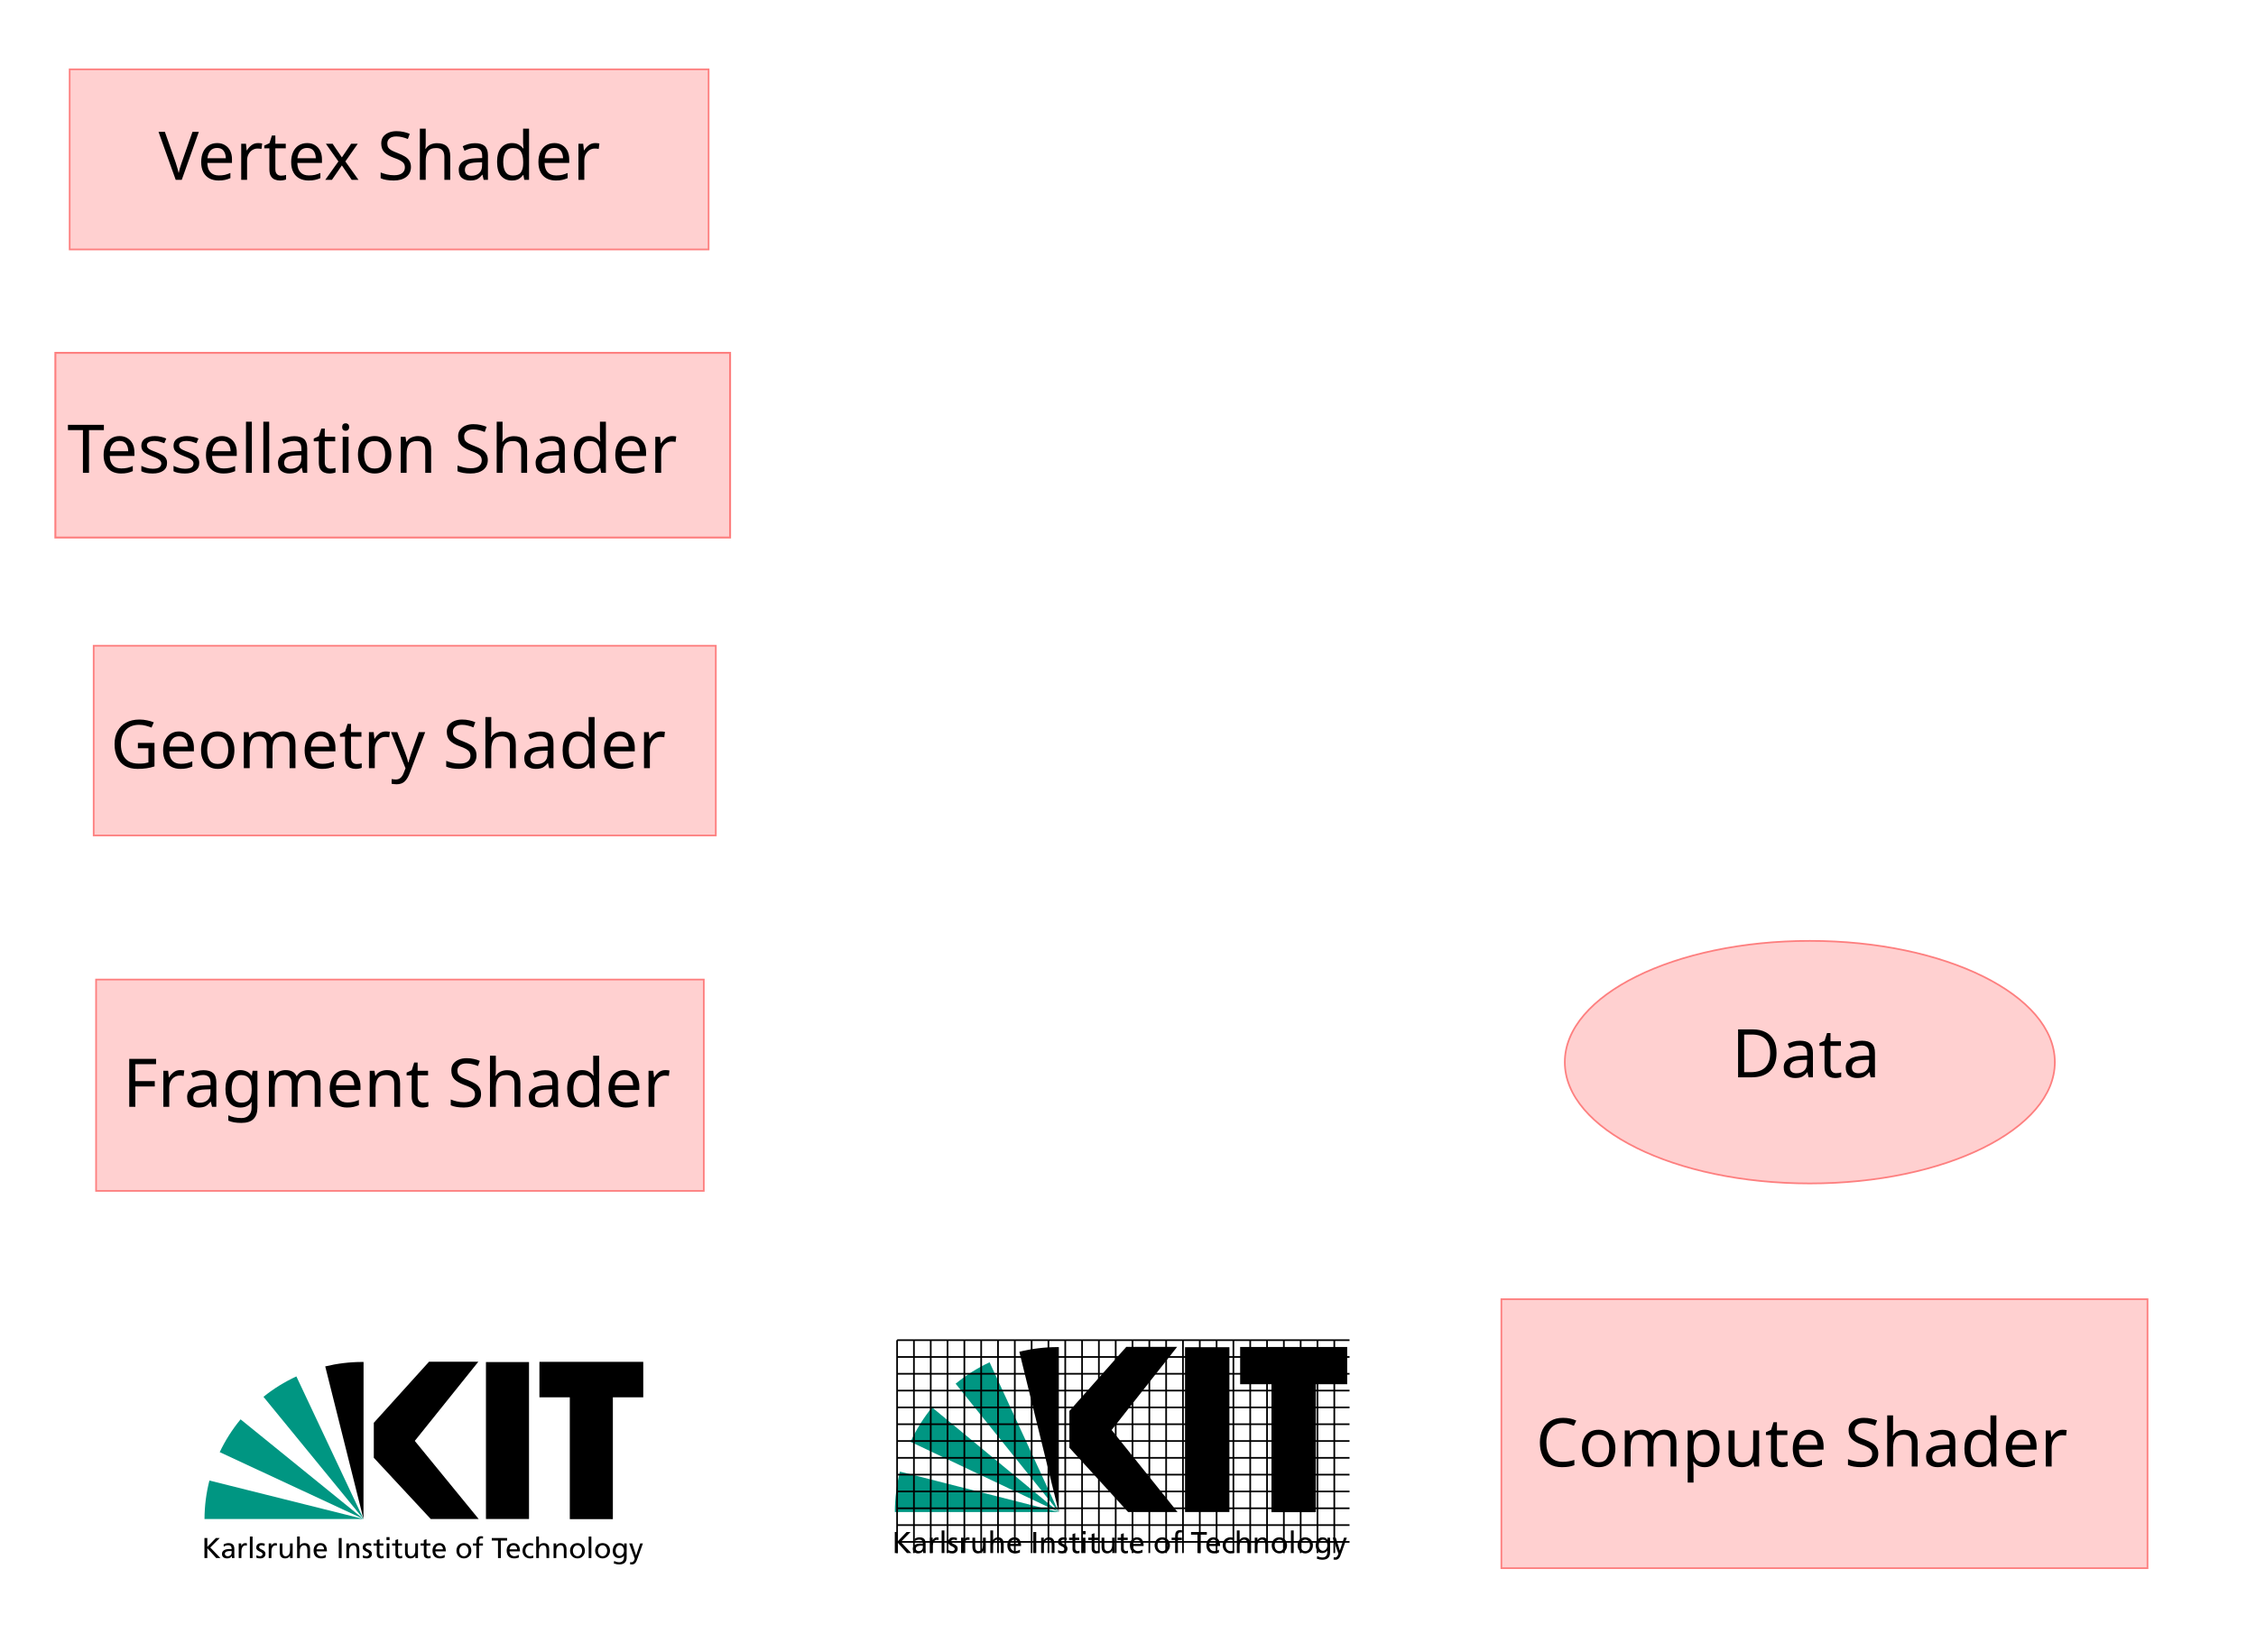
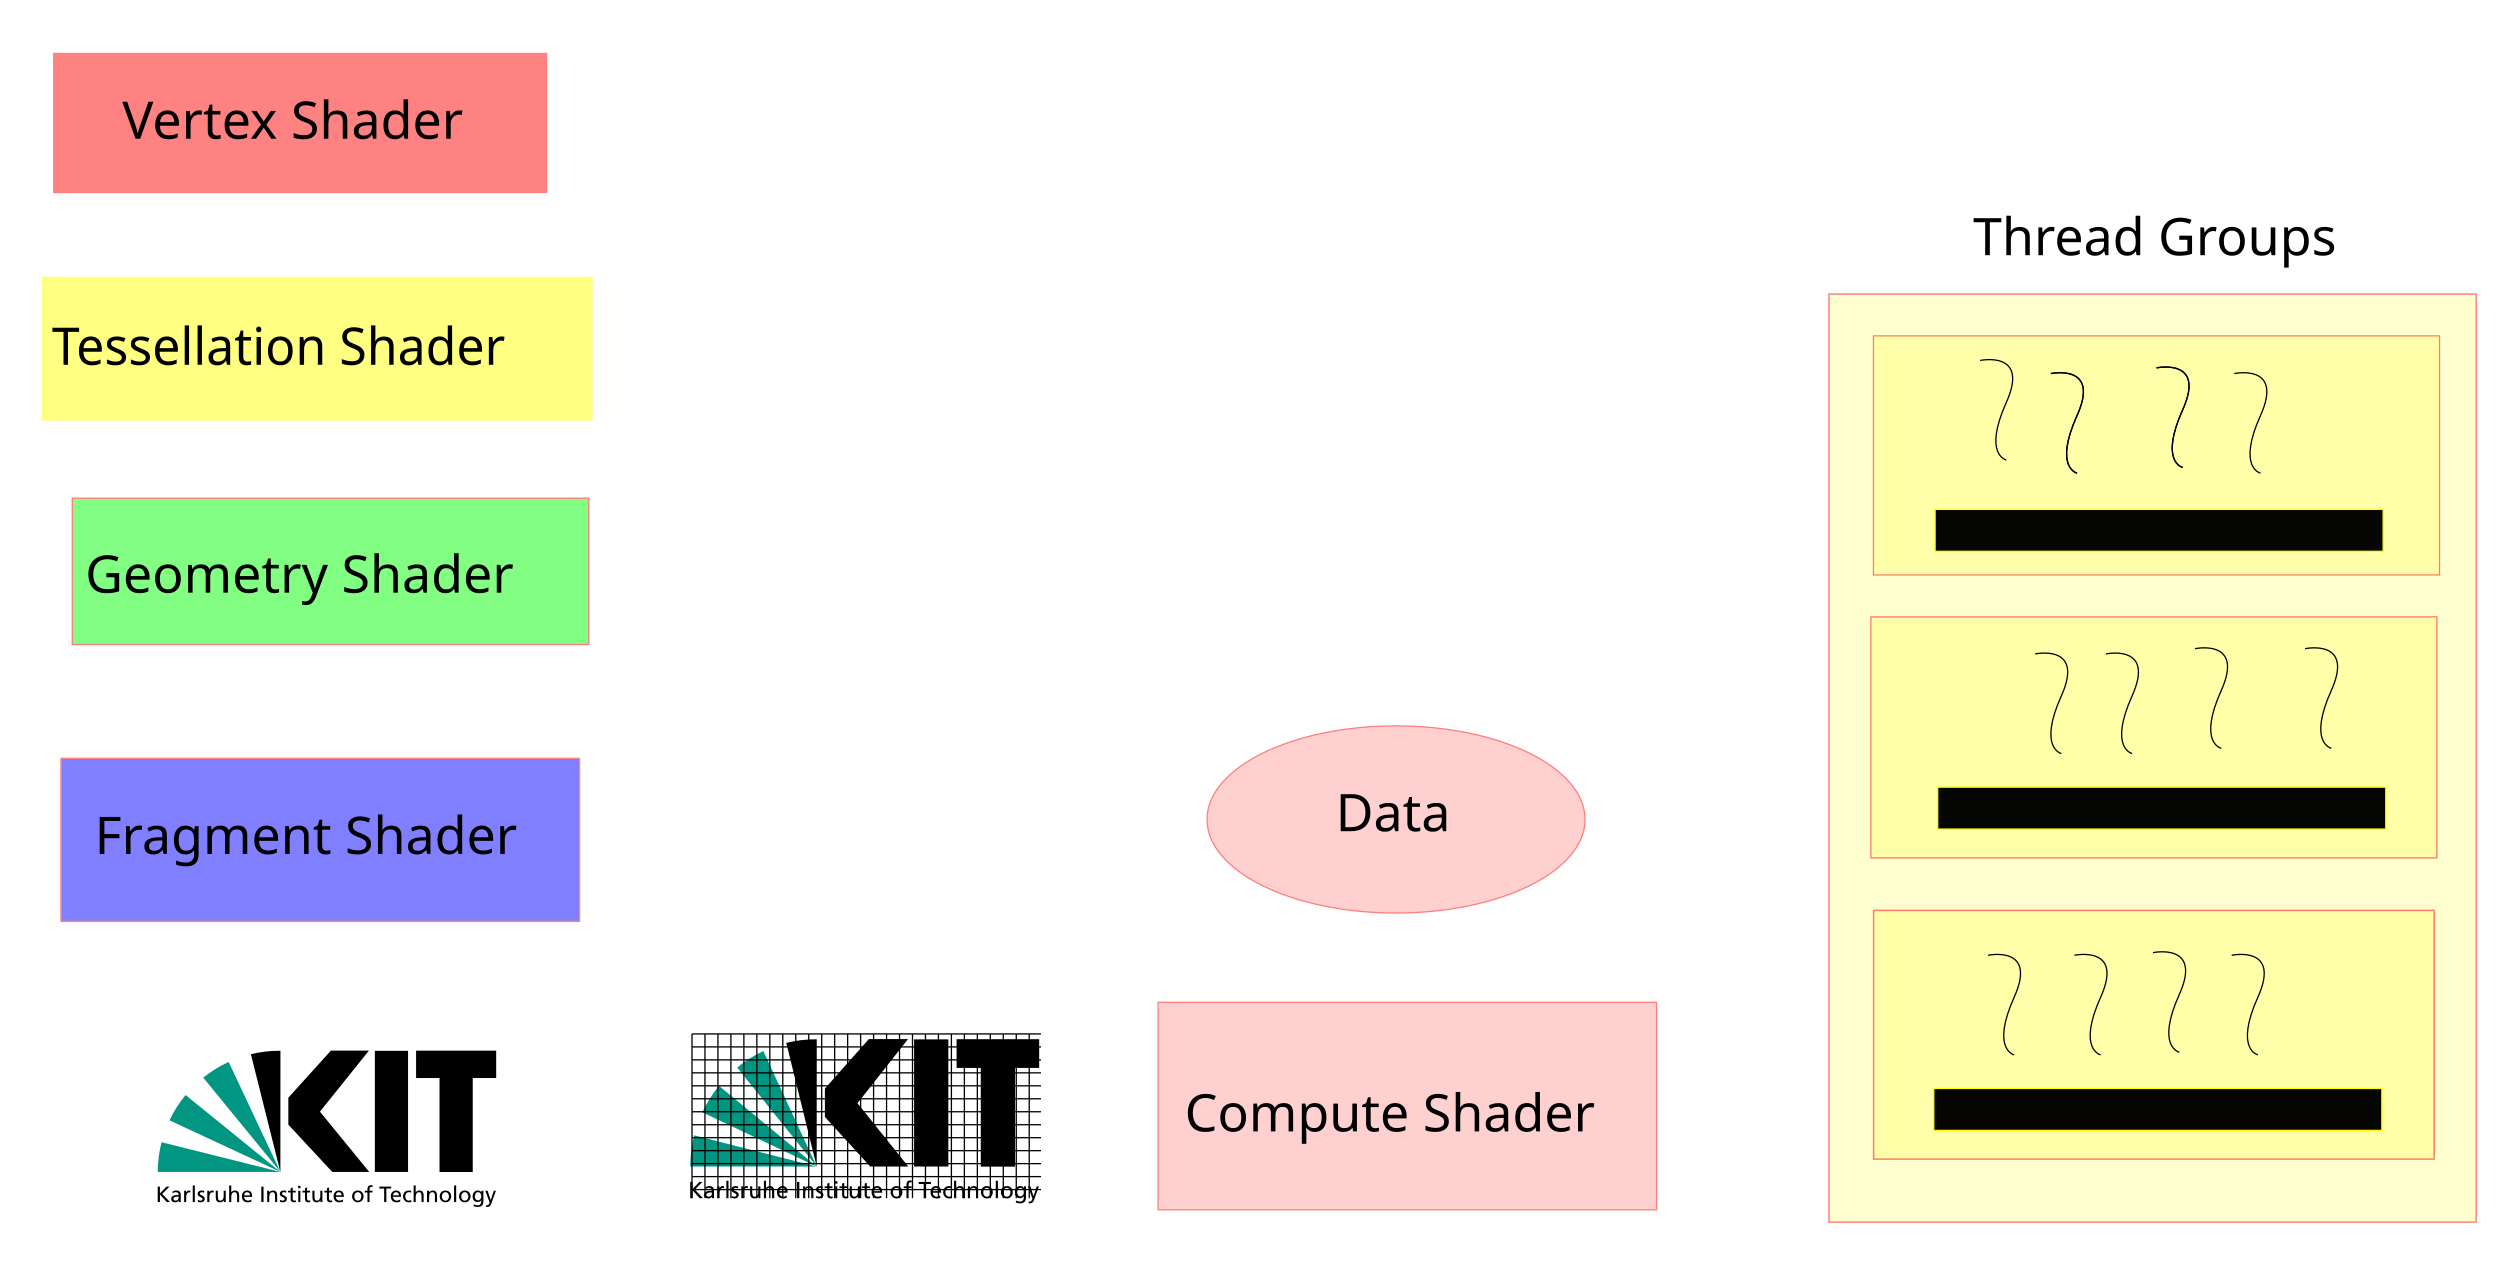
- <svg xmlns="http://www.w3.org/2000/svg" width="355mm" height="260mm" viewBox="0 0 355 260" version="1.1" id="svg865">
+ <svg xmlns="http://www.w3.org/2000/svg" width="510mm" height="260mm" viewBox="0 0 510 260" version="1.1" id="svg865">
  <defs id="defs859" />
  <g id="layer1" transform="translate(0,-37)">
-     <rect style="opacity:0.5;fill:#ff0000;fill-opacity:0.365;stroke:#fc0000;stroke-width:0.265;stroke-miterlimit:4;stroke-dasharray:none;stroke-opacity:1;paint-order:markers fill stroke" id="rect1410" width="100.542" height="28.348" x="10.961" y="47.914" />
-     <rect style="opacity:0.5;fill:#ff0000;fill-opacity:0.365;stroke:#fc0000;stroke-width:0.303;stroke-miterlimit:4;stroke-dasharray:none;stroke-opacity:1;paint-order:markers fill stroke" id="rect1412" width="106.173" height="29.066" x="8.713" y="92.534" />
-     <rect style="opacity:0.5;fill:#ff0000;fill-opacity:0.365;stroke:#fc0000;stroke-width:0.265;stroke-miterlimit:4;stroke-dasharray:none;stroke-opacity:1;paint-order:markers fill stroke" id="rect1414" width="97.896" height="29.86" x="14.741" y="138.628" />
-     <rect style="opacity:0.5;fill:#ff0000;fill-opacity:0.365;stroke:#fc0000;stroke-width:0.265;stroke-miterlimit:4;stroke-dasharray:none;stroke-opacity:1;paint-order:markers fill stroke" id="rect1416" width="95.628" height="33.262" x="15.119" y="191.167" />
+     <rect style="opacity:0.5;fill:#ff0000;fill-opacity:0.98;stroke:#fc0000;stroke-width:0.265;stroke-miterlimit:4;stroke-dasharray:none;stroke-opacity:1;paint-order:markers fill stroke" id="rect1410" width="100.542" height="28.348" x="10.961" y="47.914" />
+     <rect style="opacity:0.5;fill:#ffff00;fill-opacity:0.985;stroke:#ffff00;stroke-width:0.311;stroke-miterlimit:4;stroke-dasharray:none;stroke-opacity:1;paint-order:markers fill stroke" id="rect1412" width="112.045" height="29.058" x="8.717" y="93.607" />
+     <rect style="opacity:0.5;fill:#00ff00;fill-opacity:0.98;stroke:#fc0000;stroke-width:0.275;stroke-miterlimit:4;stroke-dasharray:none;stroke-opacity:1;paint-order:markers fill stroke" id="rect1414" width="105.37" height="29.85" x="14.746" y="138.633" />
+     <rect style="opacity:0.5;fill:#0000ff;fill-opacity:1;stroke:#fc0000;stroke-width:0.279;stroke-miterlimit:4;stroke-dasharray:none;stroke-opacity:1;paint-order:markers fill stroke" id="rect1416" width="105.771" height="33.248" x="12.453" y="191.708" />
    <text xml:space="preserve" style="font-style:normal;font-weight:normal;font-size:10.583px;line-height:1.25;font-family:sans-serif;letter-spacing:0px;word-spacing:0px;fill:#000000;fill-opacity:1;stroke:none;stroke-width:0.265" x="24.946" y="65.301" id="text1420">
      <tspan id="tspan1418" x="24.946" y="65.301" style="stroke-width:0.265">Vertex Shader</tspan>
    </text>
-     <text xml:space="preserve" style="font-style:normal;font-weight:normal;font-size:10.583px;line-height:1.25;font-family:sans-serif;letter-spacing:0px;word-spacing:0px;fill:#000000;fill-opacity:1;stroke:none;stroke-width:0.265" x="10.583" y="111.414" id="text1424">
-       <tspan id="tspan1422" x="10.583" y="111.414" style="stroke-width:0.265">Tessellation Shader</tspan>
+     <text xml:space="preserve" style="font-style:normal;font-weight:normal;font-size:10.388px;line-height:1.25;font-family:sans-serif;letter-spacing:0px;word-spacing:0px;fill:#000000;fill-opacity:1;stroke:none;stroke-width:0.26" x="10.781" y="109.357" id="text1424" transform="scale(0.9815374,1.01881)">
+       <tspan id="tspan1422" x="10.781" y="109.357" style="stroke-width:0.26">Tessellation Shader</tspan>
    </text>
    <text xml:space="preserve" style="font-style:normal;font-weight:normal;font-size:10.583px;line-height:1.25;font-family:sans-serif;letter-spacing:0px;word-spacing:0px;fill:#000000;fill-opacity:1;stroke:none;stroke-width:0.265" x="17.387" y="157.905" id="text1428">
      <tspan id="tspan1426" x="17.387" y="157.905" style="stroke-width:0.265">Geometry Shader</tspan>
    </text>
    <text xml:space="preserve" style="font-style:normal;font-weight:normal;font-size:10.583px;line-height:1.25;font-family:sans-serif;letter-spacing:0px;word-spacing:0px;fill:#000000;fill-opacity:1;stroke:none;stroke-width:0.265" x="19.31" y="211.199" id="text1432">
      <tspan id="tspan1430" x="19.31" y="211.199" style="stroke-width:0.265">Fragment Shader</tspan>
    </text>
    <rect style="opacity:0.5;fill:#ff0000;fill-opacity:0.365;stroke:#fc0000;stroke-width:0.265;stroke-miterlimit:4;stroke-dasharray:none;stroke-opacity:1;paint-order:markers fill stroke" id="rect1434" width="101.676" height="42.333" x="236.254" y="241.475" />
    <text xml:space="preserve" style="font-style:normal;font-weight:normal;font-size:10.583px;line-height:1.25;font-family:sans-serif;letter-spacing:0px;word-spacing:0px;fill:#000000;fill-opacity:1;stroke:none;stroke-width:0.265" x="241.675" y="267.804" id="text1438">
      <tspan id="tspan1436" x="241.675" y="267.804" style="stroke-width:0.265">Compute Shader</tspan>
    </text>
    <ellipse style="opacity:0.5;fill:#ff0000;fill-opacity:0.365;stroke:#fc0000;stroke-width:0.265;stroke-miterlimit:4;stroke-dasharray:none;stroke-opacity:1;paint-order:markers fill stroke" id="path1440" cx="284.791" cy="204.169" rx="38.554" ry="19.088" />
    <text xml:space="preserve" style="font-style:normal;font-weight:normal;font-size:10.583px;line-height:1.25;font-family:sans-serif;letter-spacing:0px;word-spacing:0px;fill:#000000;fill-opacity:1;stroke:none;stroke-width:0.265" x="272.474" y="206.561" id="text1444">
      <tspan id="tspan1442" x="272.474" y="206.561" style="stroke-width:0.265">Data</tspan>
    </text>
    <g transform="matrix(0.3527778,0,0,-0.3527778,32.17134,283.2609)" id="g1454">
      <g transform="scale(0.1)" id="g1456">
        <path id="path1458" style="fill:#000000;fill-opacity:1;fill-rule:nonzero;stroke:none" d="M 1223.2,203.746 H 1009.45 L 755.41,476.984 v 156.067 l 246.31,272.441 h 219.94 L 938.203,552.305 1223.2,203.746" />
        <path id="path1460" style="fill:#000000;fill-opacity:1;fill-rule:nonzero;stroke:none" d="m 1255.67,203.855 h 192.07 V 904 h -192.07 z" />
        <path id="path1462" style="fill:#000000;fill-opacity:1;fill-rule:nonzero;stroke:none" d="M 1957.31,904.98 H 1494.16 V 746.719 h 135.54 v -543.52 h 192.07 v 543.52 h 135.54 V 904.98" />
        <path id="path1464" style="fill:#000000;fill-opacity:1;fill-rule:nonzero;stroke:none" d="m 709.523,203.813 -0.109,0.226 v -0.098 l 0.109,-0.128" />
        <path id="path1466" style="fill:#000000;fill-opacity:1;fill-rule:nonzero;stroke:none" d="m 709.414,203.879 v 0.062 l -0.023,0.032 0.023,-0.094" />
        <path id="path1468" style="fill:#009682;fill-opacity:1;fill-rule:nonzero;stroke:none" d="M 161.211,648.41 C 124.453,603.922 93.129,554.805 68.082,502.125 L 709.41,203.75 161.211,648.41" />
        <path id="path1470" style="fill:#009682;fill-opacity:1;fill-rule:nonzero;stroke:none" d="m 709.336,204.055 -299.25,635.894 c -52.801,-24.328 -102.074,-54.957 -146.848,-91 l 446.16,-545.133 -0.062,0.239" />
        <path id="path1472" style="fill:#000000;fill-opacity:1;fill-rule:nonzero;stroke:none" d="m 709.391,203.973 0.023,-0.032 v 0.098 l -0.086,0.18 0.063,-0.246" />
        <path id="path1474" style="fill:#000000;fill-opacity:1;fill-rule:nonzero;stroke:none" d="m 709.391,203.973 0.023,-0.032 v 0.098 l -0.086,0.18 0.063,-0.246" />
        <path id="path1476" style="fill:#009682;fill-opacity:1;fill-rule:nonzero;stroke:none" d="M 22.172,375.523 C 8.09,320.574 0.527,263.016 0.234,203.734 H 709.191 L 22.172,375.523" />
        <path id="path1478" style="fill:#000000;fill-opacity:1;fill-rule:nonzero;stroke:none" d="m 709.422,203.879 0.328,700.43 c -1.77,0.011 -3.52,0.132 -5.293,0.132 -57.098,0 -112.539,-6.961 -165.691,-19.789 l 170.57,-680.597 0.086,-0.176" />
        <path id="path1480" style="fill:#000000;fill-opacity:1;fill-rule:nonzero;stroke:none" d="M 0,118.922 H 12.809 V 79.617 L 50.973,118.922 H 68.004 L 26,76.656 71.332,29.531 H 52.637 L 12.809,73.336 V 29.531 H 0 v 89.391" />
        <path id="path1482" style="fill:#000000;fill-opacity:1;fill-rule:nonzero;stroke:none" d="m 121.281,60.652 c -2.566,0 -5.125,0.262 -7.687,0.262 -6.528,0 -22.668,-1.035 -22.668,-12.566 0,-6.899 6.656,-10.617 12.168,-10.617 11.906,0 18.187,7.43 18.187,17.16 z M 85.551,90.231 c 6.016,3.594 13.191,6.144 21.515,6.144 18.696,0 26.254,-9.211 26.254,-27.012 V 42.34 c 0,-7.43 0.254,-10.891 0.508,-12.809 h -11.273 v 8.457 h -0.254 C 119.488,34.02 113.082,28 102.066,28 87.984,28 78.121,34.141 78.121,48.348 c 0,16.406 17.922,21.523 30.352,21.523 4.734,0 8.066,0 12.808,-0.254 0,11.277 -4.105,17.031 -16.14,17.031 -6.782,0 -14.082,-2.559 -18.953,-6.652 l -0.637,10.234" />
        <path id="path1484" style="fill:#000000;fill-opacity:1;fill-rule:nonzero;stroke:none" d="m 152.816,94.852 h 11.27 V 84.723 h 0.254 c 3.203,6.789 10.117,11.652 17.035,11.652 3.59,0 5.383,-0.371 7.938,-0.891 V 84.723 c -2.168,0.898 -4.606,1.164 -6.657,1.164 -10.758,0 -17.801,-10.246 -17.801,-26.637 V 29.531 h -12.039 v 65.32" />
        <path id="path1486" style="fill:#000000;fill-opacity:1;fill-rule:nonzero;stroke:none" d="m 202.633,29.531 h 12.035 v 96.051 H 202.633 Z" />
        <path id="path1488" style="fill:#000000;fill-opacity:1;fill-rule:nonzero;stroke:none" d="m 232.023,42.34 c 4.739,-3.07 11.532,-4.609 14.985,-4.609 5.5,0 12.293,2.309 12.293,9.34 0,11.91 -28.301,10.899 -28.301,29.207 0,13.574 10.113,20.098 23.047,20.098 5.641,0 10.246,-1.145 14.992,-2.551 l -1.031,-10.496 c -2.684,1.66 -9.86,3.32 -12.676,3.32 -6.152,0 -11.523,-2.559 -11.523,-7.941 0,-13.309 28.3,-9.48 28.3,-30.359 C 272.109,34.398 260.965,28 249.316,28 c -6.152,0 -12.425,0.629 -17.933,3.59 l 0.64,10.75" />
        <path id="path1490" style="fill:#000000;fill-opacity:1;fill-rule:nonzero;stroke:none" d="M 286.707,94.852 H 297.98 V 84.723 h 0.254 c 3.2,6.789 10.11,11.652 17.036,11.652 3.582,0 5.378,-0.371 7.933,-0.891 V 84.723 c -2.172,0.898 -4.605,1.164 -6.656,1.164 -10.754,0 -17.801,-10.246 -17.801,-26.637 V 29.531 h -12.039 v 65.32" />
        <path id="path1492" style="fill:#000000;fill-opacity:1;fill-rule:nonzero;stroke:none" d="m 393.516,29.531 h -11.649 v 10.367 h -0.262 C 378.016,32.48 369.313,28 360.219,28 343.316,28 335.758,38.488 335.758,56.039 v 38.812 h 12.035 V 61.043 c 0,-15.234 3.336,-22.664 13.832,-23.312 13.707,0 19.855,11.008 19.855,26.895 v 30.227 h 12.036 V 29.531" />
        <path id="path1494" style="fill:#000000;fill-opacity:1;fill-rule:nonzero;stroke:none" d="m 413.336,125.582 h 12.039 V 85.496 h 0.258 c 4.351,6.914 11.91,10.879 21.004,10.879 16.906,0 24.461,-10.488 24.461,-28.039 V 29.531 h -12.039 v 33.805 c 0,15.234 -3.325,22.668 -13.829,23.312 -13.707,0 -19.855,-11.008 -19.855,-26.895 V 29.531 h -12.039 v 96.051" />
        <path id="path1496" style="fill:#000000;fill-opacity:1;fill-rule:nonzero;stroke:none" d="m 533.512,68.473 c 0,9.98 -5.887,18.176 -16.262,18.176 -11.781,0 -16.648,-9.726 -17.543,-18.176 z m 7.812,-36.254 C 536.719,30.551 531.465,28 520.711,28 c -23.18,0 -33.813,14.09 -33.813,35.336 0,19.348 12.165,33.039 30.606,33.039 21.773,0 28.82,-15.871 28.82,-36.887 h -46.617 c 0,-12.93 10.117,-21.758 21.512,-21.758 7.945,0 17.164,4.098 20.105,6.527 v -12.039" />
        <path id="path1498" style="fill:#000000;fill-opacity:1;fill-rule:nonzero;stroke:none" d="m 599.207,29.531 h 12.809 v 89.391 H 599.207 Z" />
        <path id="path1500" style="fill:#000000;fill-opacity:1;fill-rule:nonzero;stroke:none" d="m 633.145,94.852 h 11.656 V 84.481 h 0.262 c 3.585,7.422 12.292,11.895 21.382,11.895 16.903,0 24.465,-10.488 24.465,-28.039 V 29.531 h -12.043 v 33.805 c 0,15.234 -3.324,22.668 -13.828,23.312 -13.707,0 -19.855,-11.008 -19.855,-26.895 V 29.531 h -12.039 v 65.32" />
        <path id="path1502" style="fill:#000000;fill-opacity:1;fill-rule:nonzero;stroke:none" d="m 706.961,42.34 c 4.738,-3.07 11.527,-4.609 14.988,-4.609 5.504,0 12.289,2.309 12.289,9.34 0,11.91 -28.297,10.899 -28.297,29.207 0,13.574 10.114,20.098 23.047,20.098 5.641,0 10.246,-1.145 14.992,-2.551 l -1.031,-10.496 c -2.687,1.66 -9.859,3.32 -12.679,3.32 -6.149,0 -11.528,-2.559 -11.528,-7.941 0,-13.309 28.309,-9.48 28.309,-30.359 C 747.051,34.398 735.902,28 724.25,28 c -6.148,0 -12.418,0.629 -17.926,3.59 l 0.637,10.75" />
        <path id="path1504" style="fill:#000000;fill-opacity:1;fill-rule:nonzero;stroke:none" d="M 798.082,85.113 H 780.793 V 49.391 c 0,-7.562 4.609,-11.66 10.117,-11.66 3.715,0 6.406,1.148 8.195,2.309 v -10.25 C 796.418,29.02 792.707,28 788.863,28 776.434,28 768.75,33.891 768.75,46.949 v 38.164 h -14.723 v 9.738 h 14.723 v 15.105 l 12.043,3.848 V 94.852 h 17.289 v -9.738" />
        <path id="path1506" style="fill:#000000;fill-opacity:1;fill-rule:nonzero;stroke:none" d="m 812.809,94.852 h 12.035 V 29.531 h -12.035 z m 12.808,14.589 h -13.574 v 13.575 h 13.574 v -13.575" />
        <path id="path1508" style="fill:#000000;fill-opacity:1;fill-rule:nonzero;stroke:none" d="M 881.133,85.113 H 863.844 V 49.391 c 0,-7.562 4.609,-11.66 10.117,-11.66 3.711,0 6.402,1.148 8.191,2.309 v -10.25 C 879.461,29.02 875.754,28 871.914,28 859.48,28 851.801,33.891 851.801,46.949 V 85.113 H 837.07 v 9.738 h 14.731 v 15.105 l 12.043,3.848 V 94.852 h 17.289 v -9.738" />
        <path id="path1510" style="fill:#000000;fill-opacity:1;fill-rule:nonzero;stroke:none" d="m 952.344,29.531 h -11.672 v 10.367 h -0.25 C 936.832,32.48 928.133,28 919.043,28 902.133,28 894.57,38.488 894.57,56.039 v 38.812 h 12.043 V 61.043 c 0,-15.234 3.328,-22.664 13.828,-23.312 13.711,0 19.86,11.008 19.86,26.895 v 30.227 h 12.043 V 29.531" />
        <path id="path1512" style="fill:#000000;fill-opacity:1;fill-rule:nonzero;stroke:none" d="M 1007.84,85.113 H 990.563 V 49.391 c 0,-7.562 4.609,-11.66 10.117,-11.66 3.71,0 6.4,1.148 8.19,2.309 v -10.25 C 1006.18,29.02 1002.47,28 998.633,28 c -12.43,0 -20.11,5.891 -20.11,18.949 v 38.164 h -14.722 v 9.738 h 14.722 v 15.105 l 12.04,3.848 V 94.852 h 17.277 v -9.738" />
        <path id="path1514" style="fill:#000000;fill-opacity:1;fill-rule:nonzero;stroke:none" d="m 1063.8,68.473 c 0,9.98 -5.89,18.176 -16.25,18.176 -11.79,0 -16.66,-9.726 -17.56,-18.176 z m 7.82,-36.254 C 1066.99,30.551 1061.77,28 1050.99,28 c -23.18,0 -33.81,14.09 -33.81,35.336 0,19.348 12.17,33.039 30.6,33.039 21.78,0 28.83,-15.871 28.83,-36.887 h -46.62 c 0,-12.93 10.11,-21.758 21.51,-21.758 7.93,0 17.18,4.098 20.12,6.527 v -12.039" />
        <path id="path1516" style="fill:#000000;fill-opacity:1;fill-rule:nonzero;stroke:none" d="m 1157.28,37.73 c 14.1,0 20.36,12.801 20.36,24.453 0,12.422 -7.55,24.465 -20.36,24.465 -12.92,0 -20.48,-12.043 -20.48,-24.465 0,-11.652 6.26,-24.453 20.48,-24.453 z m 0,58.645 c 19.86,0 33.18,-14.336 33.18,-34.191 C 1190.46,43.48 1176.88,28 1157.28,28 c -19.71,0 -33.29,15.48 -33.29,34.184 0,19.855 13.32,34.191 33.29,34.191" />
        <path id="path1518" style="fill:#000000;fill-opacity:1;fill-rule:nonzero;stroke:none" d="m 1212.88,85.113 h -15.37 v 9.738 h 15.37 v 6.003 c 0,15.879 4.09,26.27 21.88,26.27 3.08,0 5.65,-0.391 8.07,-0.77 l -0.51,-9.738 c -1.4,0.508 -3.7,0.762 -5.75,0.762 -10.38,0 -11.65,-6.649 -11.65,-15.488 v -7.039 h 17.28 v -9.738 h -17.28 v -55.582 h -12.04 v 55.582" />
        <path id="path1520" style="fill:#000000;fill-opacity:1;fill-rule:nonzero;stroke:none" d="m 1309.43,107.652 h -27.78 v 11.27 h 68.37 v -11.27 h -27.79 V 29.531 h -12.8 v 78.121" />
        <path id="path1522" style="fill:#000000;fill-opacity:1;fill-rule:nonzero;stroke:none" d="m 1394.61,68.473 c 0,9.98 -5.87,18.176 -16.25,18.176 -11.79,0 -16.67,-9.726 -17.55,-18.176 z m 7.81,-36.254 C 1397.82,30.551 1392.58,28 1381.8,28 c -23.18,0 -33.79,14.09 -33.79,35.336 0,19.348 12.15,33.039 30.6,33.039 21.78,0 28.8,-15.871 28.8,-36.887 h -46.6 c 0,-12.93 10.13,-21.758 21.5,-21.758 7.95,0 17.17,4.098 20.11,6.527 v -12.039" />
        <path id="path1524" style="fill:#000000;fill-opacity:1;fill-rule:nonzero;stroke:none" d="m 1465.57,83.836 c -4.61,1.914 -9.22,2.812 -13.06,2.812 -13.45,0 -21.01,-12.043 -21.01,-24.465 0,-11.652 6.28,-24.453 21.77,-24.453 4.1,0 9.23,1.277 12.95,3.719 l 0.9,-10.758 C 1462.13,28.379 1456.35,28 1452,28 c -19.74,0 -33.31,15.48 -33.31,34.184 0,19.855 13.34,34.191 33.31,34.191 4.85,0 11.14,-1.145 14.59,-2.551 l -1.02,-9.988" />
        <path id="path1526" style="fill:#000000;fill-opacity:1;fill-rule:nonzero;stroke:none" d="m 1479.9,125.582 h 12.05 V 85.496 h 0.25 c 4.35,6.914 11.91,10.879 21.01,10.879 16.9,0 24.46,-10.488 24.46,-28.039 V 29.531 h -12.05 v 33.805 c 0,15.234 -3.32,22.668 -13.82,23.312 -13.71,0 -19.85,-11.008 -19.85,-26.895 V 29.531 h -12.05 v 96.051" />
        <path id="path1528" style="fill:#000000;fill-opacity:1;fill-rule:nonzero;stroke:none" d="M 1557.35,94.852 H 1569 V 84.481 h 0.26 c 3.58,7.422 12.29,11.895 21.37,11.895 16.91,0 24.47,-10.488 24.47,-28.039 V 29.531 h -12.03 v 33.805 c 0,15.234 -3.35,22.668 -13.84,23.312 -13.71,0 -19.86,-11.008 -19.86,-26.895 V 29.531 h -12.02 v 65.32" />
        <path id="path1530" style="fill:#000000;fill-opacity:1;fill-rule:nonzero;stroke:none" d="m 1663.97,37.73 c 14.09,0 20.36,12.801 20.36,24.453 0,12.422 -7.56,24.465 -20.36,24.465 -12.93,0 -20.49,-12.043 -20.49,-24.465 0,-11.652 6.27,-24.453 20.49,-24.453 z m 0,58.645 c 19.86,0 33.17,-14.336 33.17,-34.191 C 1697.14,43.48 1683.57,28 1663.97,28 c -19.72,0 -33.29,15.48 -33.29,34.184 0,19.855 13.31,34.191 33.29,34.191" />
        <path id="path1532" style="fill:#000000;fill-opacity:1;fill-rule:nonzero;stroke:none" d="m 1713.85,29.531 h 12.039 v 96.051 H 1713.85 Z" />
        <path id="path1534" style="fill:#000000;fill-opacity:1;fill-rule:nonzero;stroke:none" d="m 1775.9,37.73 c 14.08,0 20.36,12.801 20.36,24.453 0,12.422 -7.56,24.465 -20.36,24.465 -12.94,0 -20.5,-12.043 -20.5,-24.465 0,-11.652 6.28,-24.453 20.5,-24.453 z m 0,58.645 c 19.85,0 33.17,-14.336 33.17,-34.191 C 1809.07,43.48 1795.48,28 1775.9,28 c -19.72,0 -33.31,15.48 -33.31,34.184 0,19.855 13.32,34.191 33.31,34.191" />
        <path id="path1536" style="fill:#000000;fill-opacity:1;fill-rule:nonzero;stroke:none" d="m 1871.24,61.422 c 0,13.566 -6.29,25.227 -19.09,25.227 -12.16,0 -18.2,-13.184 -18.2,-24.328 0,-12.289 6.94,-23.051 18.2,-23.051 11.26,0 19.09,9.988 19.09,22.152 z m 12.02,-29.082 c 0,-19.832 -10.24,-31.238 -33.68,-31.238 -6.92,0 -12.92,0.898 -23.44,4.477 l 1.29,11.152 c 9.23,-4.223 14.73,-5.891 23.56,-5.891 12.69,0 20.25,8.57 20.25,22.398 v 6.422 h -0.28 c -5.11,-6.809 -13.57,-10.129 -21.89,-10.129 -18.7,0 -27.92,15.226 -27.92,32.145 0,16.777 9.49,34.699 29.21,34.699 11.51,0 17.92,-4.219 21.5,-11.262 h 0.26 v 9.738 h 11.14 V 32.34" />
        <path id="path1538" style="fill:#000000;fill-opacity:1;fill-rule:nonzero;stroke:none" d="m 1899.2,11.859 c 1.53,-0.508 3.58,-1.02 5.64,-1.02 10.74,0 14.33,14.84 14.33,16.129 0,1.41 -1.53,4.742 -2.31,6.922 l -22.15,60.961 h 13.2 l 17.53,-54.051 h 0.27 l 17.92,54.051 h 12.16 l -24.06,-66.731 c -4.49,-12.543 -9.23,-27.02 -25.11,-27.02 -3.84,0 -6.01,0.508 -8.2,0.898 l 0.78,9.859" />
      </g>
    </g>
    <g transform="matrix(0.3637017,0,0,-0.3705092,140.804,282.5245)" id="g1593">
      <g transform="scale(0.1)" id="g1595">
        <path id="path1597" style="fill:#000000;fill-opacity:1;fill-rule:nonzero;stroke:none" d="M 1223.2,203.746 H 1009.45 L 755.41,476.984 v 156.067 l 246.31,272.441 h 219.94 L 938.203,552.305 1223.2,203.746" />
        <path id="path1599" style="fill:#000000;fill-opacity:1;fill-rule:nonzero;stroke:none" d="m 1255.67,203.855 h 192.07 V 904 h -192.07 z" />
        <path id="path1601" style="fill:#000000;fill-opacity:1;fill-rule:nonzero;stroke:none" d="M 1957.31,904.98 H 1494.16 V 746.719 h 135.54 v -543.52 h 192.07 v 543.52 h 135.54 V 904.98" />
        <path id="path1603" style="fill:#000000;fill-opacity:1;fill-rule:nonzero;stroke:none" d="m 709.523,203.813 -0.109,0.226 v -0.098 l 0.109,-0.128" />
        <path id="path1605" style="fill:#000000;fill-opacity:1;fill-rule:nonzero;stroke:none" d="m 709.414,203.879 v 0.062 l -0.023,0.032 0.023,-0.094" />
        <path id="path1607" style="fill:#009682;fill-opacity:1;fill-rule:nonzero;stroke:none" d="M 161.211,648.41 C 124.453,603.922 93.129,554.805 68.082,502.125 L 709.41,203.75 161.211,648.41" />
        <path id="path1609" style="fill:#009682;fill-opacity:1;fill-rule:nonzero;stroke:none" d="m 709.336,204.055 -299.25,635.894 c -52.801,-24.328 -102.074,-54.957 -146.848,-91 l 446.16,-545.133 -0.062,0.239" />
        <path id="path1611" style="fill:#000000;fill-opacity:1;fill-rule:nonzero;stroke:none" d="m 709.391,203.973 0.023,-0.032 v 0.098 l -0.086,0.18 0.063,-0.246" />
        <path id="path1613" style="fill:#000000;fill-opacity:1;fill-rule:nonzero;stroke:none" d="m 709.391,203.973 0.023,-0.032 v 0.098 l -0.086,0.18 0.063,-0.246" />
        <path id="path1615" style="fill:#009682;fill-opacity:1;fill-rule:nonzero;stroke:none" d="M 22.172,375.523 C 8.09,320.574 0.527,263.016 0.234,203.734 H 709.191 L 22.172,375.523" />
        <path id="path1617" style="fill:#000000;fill-opacity:1;fill-rule:nonzero;stroke:none" d="m 709.422,203.879 0.328,700.43 c -1.77,0.011 -3.52,0.132 -5.293,0.132 -57.098,0 -112.539,-6.961 -165.691,-19.789 l 170.57,-680.597 0.086,-0.176" />
        <path id="path1619" style="fill:#000000;fill-opacity:1;fill-rule:nonzero;stroke:none" d="M 0,118.922 H 12.809 V 79.617 L 50.973,118.922 H 68.004 L 26,76.656 71.332,29.531 H 52.637 L 12.809,73.336 V 29.531 H 0 v 89.391" />
        <path id="path1621" style="fill:#000000;fill-opacity:1;fill-rule:nonzero;stroke:none" d="m 121.281,60.652 c -2.566,0 -5.125,0.262 -7.687,0.262 -6.528,0 -22.668,-1.035 -22.668,-12.566 0,-6.899 6.656,-10.617 12.168,-10.617 11.906,0 18.187,7.43 18.187,17.16 z M 85.551,90.231 c 6.016,3.594 13.191,6.144 21.515,6.144 18.696,0 26.254,-9.211 26.254,-27.012 V 42.34 c 0,-7.43 0.254,-10.891 0.508,-12.809 h -11.273 v 8.457 h -0.254 C 119.488,34.02 113.082,28 102.066,28 87.984,28 78.121,34.141 78.121,48.348 c 0,16.406 17.922,21.523 30.352,21.523 4.734,0 8.066,0 12.808,-0.254 0,11.277 -4.105,17.031 -16.14,17.031 -6.782,0 -14.082,-2.559 -18.953,-6.652 l -0.637,10.234" />
        <path id="path1623" style="fill:#000000;fill-opacity:1;fill-rule:nonzero;stroke:none" d="m 152.816,94.852 h 11.27 V 84.723 h 0.254 c 3.203,6.789 10.117,11.652 17.035,11.652 3.59,0 5.383,-0.371 7.938,-0.891 V 84.723 c -2.168,0.898 -4.606,1.164 -6.657,1.164 -10.758,0 -17.801,-10.246 -17.801,-26.637 V 29.531 h -12.039 v 65.32" />
        <path id="path1625" style="fill:#000000;fill-opacity:1;fill-rule:nonzero;stroke:none" d="m 202.633,29.531 h 12.035 v 96.051 H 202.633 Z" />
        <path id="path1627" style="fill:#000000;fill-opacity:1;fill-rule:nonzero;stroke:none" d="m 232.023,42.34 c 4.739,-3.07 11.532,-4.609 14.985,-4.609 5.5,0 12.293,2.309 12.293,9.34 0,11.91 -28.301,10.899 -28.301,29.207 0,13.574 10.113,20.098 23.047,20.098 5.641,0 10.246,-1.145 14.992,-2.551 l -1.031,-10.496 c -2.684,1.66 -9.86,3.32 -12.676,3.32 -6.152,0 -11.523,-2.559 -11.523,-7.941 0,-13.309 28.3,-9.48 28.3,-30.359 C 272.109,34.398 260.965,28 249.316,28 c -6.152,0 -12.425,0.629 -17.933,3.59 l 0.64,10.75" />
        <path id="path1629" style="fill:#000000;fill-opacity:1;fill-rule:nonzero;stroke:none" d="M 286.707,94.852 H 297.98 V 84.723 h 0.254 c 3.2,6.789 10.11,11.652 17.036,11.652 3.582,0 5.378,-0.371 7.933,-0.891 V 84.723 c -2.172,0.898 -4.605,1.164 -6.656,1.164 -10.754,0 -17.801,-10.246 -17.801,-26.637 V 29.531 h -12.039 v 65.32" />
        <path id="path1631" style="fill:#000000;fill-opacity:1;fill-rule:nonzero;stroke:none" d="m 393.516,29.531 h -11.649 v 10.367 h -0.262 C 378.016,32.48 369.313,28 360.219,28 343.316,28 335.758,38.488 335.758,56.039 v 38.812 h 12.035 V 61.043 c 0,-15.234 3.336,-22.664 13.832,-23.312 13.707,0 19.855,11.008 19.855,26.895 v 30.227 h 12.036 V 29.531" />
        <path id="path1633" style="fill:#000000;fill-opacity:1;fill-rule:nonzero;stroke:none" d="m 413.336,125.582 h 12.039 V 85.496 h 0.258 c 4.351,6.914 11.91,10.879 21.004,10.879 16.906,0 24.461,-10.488 24.461,-28.039 V 29.531 h -12.039 v 33.805 c 0,15.234 -3.325,22.668 -13.829,23.312 -13.707,0 -19.855,-11.008 -19.855,-26.895 V 29.531 h -12.039 v 96.051" />
        <path id="path1635" style="fill:#000000;fill-opacity:1;fill-rule:nonzero;stroke:none" d="m 533.512,68.473 c 0,9.98 -5.887,18.176 -16.262,18.176 -11.781,0 -16.648,-9.726 -17.543,-18.176 z m 7.812,-36.254 C 536.719,30.551 531.465,28 520.711,28 c -23.18,0 -33.813,14.09 -33.813,35.336 0,19.348 12.165,33.039 30.606,33.039 21.773,0 28.82,-15.871 28.82,-36.887 h -46.617 c 0,-12.93 10.117,-21.758 21.512,-21.758 7.945,0 17.164,4.098 20.105,6.527 v -12.039" />
        <path id="path1637" style="fill:#000000;fill-opacity:1;fill-rule:nonzero;stroke:none" d="m 599.207,29.531 h 12.809 v 89.391 H 599.207 Z" />
        <path id="path1639" style="fill:#000000;fill-opacity:1;fill-rule:nonzero;stroke:none" d="m 633.145,94.852 h 11.656 V 84.481 h 0.262 c 3.585,7.422 12.292,11.895 21.382,11.895 16.903,0 24.465,-10.488 24.465,-28.039 V 29.531 h -12.043 v 33.805 c 0,15.234 -3.324,22.668 -13.828,23.312 -13.707,0 -19.855,-11.008 -19.855,-26.895 V 29.531 h -12.039 v 65.32" />
        <path id="path1641" style="fill:#000000;fill-opacity:1;fill-rule:nonzero;stroke:none" d="m 706.961,42.34 c 4.738,-3.07 11.527,-4.609 14.988,-4.609 5.504,0 12.289,2.309 12.289,9.34 0,11.91 -28.297,10.899 -28.297,29.207 0,13.574 10.114,20.098 23.047,20.098 5.641,0 10.246,-1.145 14.992,-2.551 l -1.031,-10.496 c -2.687,1.66 -9.859,3.32 -12.679,3.32 -6.149,0 -11.528,-2.559 -11.528,-7.941 0,-13.309 28.309,-9.48 28.309,-30.359 C 747.051,34.398 735.902,28 724.25,28 c -6.148,0 -12.418,0.629 -17.926,3.59 l 0.637,10.75" />
        <path id="path1643" style="fill:#000000;fill-opacity:1;fill-rule:nonzero;stroke:none" d="M 798.082,85.113 H 780.793 V 49.391 c 0,-7.562 4.609,-11.66 10.117,-11.66 3.715,0 6.406,1.148 8.195,2.309 v -10.25 C 796.418,29.02 792.707,28 788.863,28 776.434,28 768.75,33.891 768.75,46.949 v 38.164 h -14.723 v 9.738 h 14.723 v 15.105 l 12.043,3.848 V 94.852 h 17.289 v -9.738" />
        <path id="path1645" style="fill:#000000;fill-opacity:1;fill-rule:nonzero;stroke:none" d="m 812.809,94.852 h 12.035 V 29.531 h -12.035 z m 12.808,14.589 h -13.574 v 13.575 h 13.574 v -13.575" />
        <path id="path1647" style="fill:#000000;fill-opacity:1;fill-rule:nonzero;stroke:none" d="M 881.133,85.113 H 863.844 V 49.391 c 0,-7.562 4.609,-11.66 10.117,-11.66 3.711,0 6.402,1.148 8.191,2.309 v -10.25 C 879.461,29.02 875.754,28 871.914,28 859.48,28 851.801,33.891 851.801,46.949 V 85.113 H 837.07 v 9.738 h 14.731 v 15.105 l 12.043,3.848 V 94.852 h 17.289 v -9.738" />
        <path id="path1649" style="fill:#000000;fill-opacity:1;fill-rule:nonzero;stroke:none" d="m 952.344,29.531 h -11.672 v 10.367 h -0.25 C 936.832,32.48 928.133,28 919.043,28 902.133,28 894.57,38.488 894.57,56.039 v 38.812 h 12.043 V 61.043 c 0,-15.234 3.328,-22.664 13.828,-23.312 13.711,0 19.86,11.008 19.86,26.895 v 30.227 h 12.043 V 29.531" />
        <path id="path1651" style="fill:#000000;fill-opacity:1;fill-rule:nonzero;stroke:none" d="M 1007.84,85.113 H 990.563 V 49.391 c 0,-7.562 4.609,-11.66 10.117,-11.66 3.71,0 6.4,1.148 8.19,2.309 v -10.25 C 1006.18,29.02 1002.47,28 998.633,28 c -12.43,0 -20.11,5.891 -20.11,18.949 v 38.164 h -14.722 v 9.738 h 14.722 v 15.105 l 12.04,3.848 V 94.852 h 17.277 v -9.738" />
        <path id="path1653" style="fill:#000000;fill-opacity:1;fill-rule:nonzero;stroke:none" d="m 1063.8,68.473 c 0,9.98 -5.89,18.176 -16.25,18.176 -11.79,0 -16.66,-9.726 -17.56,-18.176 z m 7.82,-36.254 C 1066.99,30.551 1061.77,28 1050.99,28 c -23.18,0 -33.81,14.09 -33.81,35.336 0,19.348 12.17,33.039 30.6,33.039 21.78,0 28.83,-15.871 28.83,-36.887 h -46.62 c 0,-12.93 10.11,-21.758 21.51,-21.758 7.93,0 17.18,4.098 20.12,6.527 v -12.039" />
        <path id="path1655" style="fill:#000000;fill-opacity:1;fill-rule:nonzero;stroke:none" d="m 1157.28,37.73 c 14.1,0 20.36,12.801 20.36,24.453 0,12.422 -7.55,24.465 -20.36,24.465 -12.92,0 -20.48,-12.043 -20.48,-24.465 0,-11.652 6.26,-24.453 20.48,-24.453 z m 0,58.645 c 19.86,0 33.18,-14.336 33.18,-34.191 C 1190.46,43.48 1176.88,28 1157.28,28 c -19.71,0 -33.29,15.48 -33.29,34.184 0,19.855 13.32,34.191 33.29,34.191" />
        <path id="path1657" style="fill:#000000;fill-opacity:1;fill-rule:nonzero;stroke:none" d="m 1212.88,85.113 h -15.37 v 9.738 h 15.37 v 6.003 c 0,15.879 4.09,26.27 21.88,26.27 3.08,0 5.65,-0.391 8.07,-0.77 l -0.51,-9.738 c -1.4,0.508 -3.7,0.762 -5.75,0.762 -10.38,0 -11.65,-6.649 -11.65,-15.488 v -7.039 h 17.28 v -9.738 h -17.28 v -55.582 h -12.04 v 55.582" />
        <path id="path1659" style="fill:#000000;fill-opacity:1;fill-rule:nonzero;stroke:none" d="m 1309.43,107.652 h -27.78 v 11.27 h 68.37 v -11.27 h -27.79 V 29.531 h -12.8 v 78.121" />
        <path id="path1661" style="fill:#000000;fill-opacity:1;fill-rule:nonzero;stroke:none" d="m 1394.61,68.473 c 0,9.98 -5.87,18.176 -16.25,18.176 -11.79,0 -16.67,-9.726 -17.55,-18.176 z m 7.81,-36.254 C 1397.82,30.551 1392.58,28 1381.8,28 c -23.18,0 -33.79,14.09 -33.79,35.336 0,19.348 12.15,33.039 30.6,33.039 21.78,0 28.8,-15.871 28.8,-36.887 h -46.6 c 0,-12.93 10.13,-21.758 21.5,-21.758 7.95,0 17.17,4.098 20.11,6.527 v -12.039" />
        <path id="path1663" style="fill:#000000;fill-opacity:1;fill-rule:nonzero;stroke:none" d="m 1465.57,83.836 c -4.61,1.914 -9.22,2.812 -13.06,2.812 -13.45,0 -21.01,-12.043 -21.01,-24.465 0,-11.652 6.28,-24.453 21.77,-24.453 4.1,0 9.23,1.277 12.95,3.719 l 0.9,-10.758 C 1462.13,28.379 1456.35,28 1452,28 c -19.74,0 -33.31,15.48 -33.31,34.184 0,19.855 13.34,34.191 33.31,34.191 4.85,0 11.14,-1.145 14.59,-2.551 l -1.02,-9.988" />
        <path id="path1665" style="fill:#000000;fill-opacity:1;fill-rule:nonzero;stroke:none" d="m 1479.9,125.582 h 12.05 V 85.496 h 0.25 c 4.35,6.914 11.91,10.879 21.01,10.879 16.9,0 24.46,-10.488 24.46,-28.039 V 29.531 h -12.05 v 33.805 c 0,15.234 -3.32,22.668 -13.82,23.312 -13.71,0 -19.85,-11.008 -19.85,-26.895 V 29.531 h -12.05 v 96.051" />
        <path id="path1667" style="fill:#000000;fill-opacity:1;fill-rule:nonzero;stroke:none" d="M 1557.35,94.852 H 1569 V 84.481 h 0.26 c 3.58,7.422 12.29,11.895 21.37,11.895 16.91,0 24.47,-10.488 24.47,-28.039 V 29.531 h -12.03 v 33.805 c 0,15.234 -3.35,22.668 -13.84,23.312 -13.71,0 -19.86,-11.008 -19.86,-26.895 V 29.531 h -12.02 v 65.32" />
        <path id="path1669" style="fill:#000000;fill-opacity:1;fill-rule:nonzero;stroke:none" d="m 1663.97,37.73 c 14.09,0 20.36,12.801 20.36,24.453 0,12.422 -7.56,24.465 -20.36,24.465 -12.93,0 -20.49,-12.043 -20.49,-24.465 0,-11.652 6.27,-24.453 20.49,-24.453 z m 0,58.645 c 19.86,0 33.17,-14.336 33.17,-34.191 C 1697.14,43.48 1683.57,28 1663.97,28 c -19.72,0 -33.29,15.48 -33.29,34.184 0,19.855 13.31,34.191 33.29,34.191" />
        <path id="path1671" style="fill:#000000;fill-opacity:1;fill-rule:nonzero;stroke:none" d="m 1713.85,29.531 h 12.039 v 96.051 H 1713.85 Z" />
        <path id="path1673" style="fill:#000000;fill-opacity:1;fill-rule:nonzero;stroke:none" d="m 1775.9,37.73 c 14.08,0 20.36,12.801 20.36,24.453 0,12.422 -7.56,24.465 -20.36,24.465 -12.94,0 -20.5,-12.043 -20.5,-24.465 0,-11.652 6.28,-24.453 20.5,-24.453 z m 0,58.645 c 19.85,0 33.17,-14.336 33.17,-34.191 C 1809.07,43.48 1795.48,28 1775.9,28 c -19.72,0 -33.31,15.48 -33.31,34.184 0,19.855 13.32,34.191 33.31,34.191" />
        <path id="path1675" style="fill:#000000;fill-opacity:1;fill-rule:nonzero;stroke:none" d="m 1871.24,61.422 c 0,13.566 -6.29,25.227 -19.09,25.227 -12.16,0 -18.2,-13.184 -18.2,-24.328 0,-12.289 6.94,-23.051 18.2,-23.051 11.26,0 19.09,9.988 19.09,22.152 z m 12.02,-29.082 c 0,-19.832 -10.24,-31.238 -33.68,-31.238 -6.92,0 -12.92,0.898 -23.44,4.477 l 1.29,11.152 c 9.23,-4.223 14.73,-5.891 23.56,-5.891 12.69,0 20.25,8.57 20.25,22.398 v 6.422 h -0.28 c -5.11,-6.809 -13.57,-10.129 -21.89,-10.129 -18.7,0 -27.92,15.226 -27.92,32.145 0,16.777 9.49,34.699 29.21,34.699 11.51,0 17.92,-4.219 21.5,-11.262 h 0.26 v 9.738 h 11.14 V 32.34" />
        <path id="path1677" style="fill:#000000;fill-opacity:1;fill-rule:nonzero;stroke:none" d="m 1899.2,11.859 c 1.53,-0.508 3.58,-1.02 5.64,-1.02 10.74,0 14.33,14.84 14.33,16.129 0,1.41 -1.53,4.742 -2.31,6.922 l -22.15,60.961 h 13.2 l 17.53,-54.051 h 0.27 l 17.92,54.051 h 12.16 l -24.06,-66.731 c -4.49,-12.543 -9.23,-27.02 -25.11,-27.02 -3.84,0 -6.01,0.508 -8.2,0.898 l 0.78,9.859" />
      </g>
    </g>
    <path d="m 141.167,247.922 v 33.508 m 2.646,-33.508 v 33.508 m 2.646,-33.508 v 33.508 m 2.646,-33.508 v 33.508 m 2.646,-33.508 v 33.508 m 2.646,-33.508 v 33.508 m 2.646,-33.508 v 33.508 m 2.646,-33.508 v 33.508 m 2.646,-33.508 v 33.508 m 2.646,-33.508 v 33.508 m 2.646,-33.508 v 33.508 m 2.646,-33.508 v 33.508 m 2.646,-33.508 v 33.508 m 2.646,-33.508 v 33.508 m 2.646,-33.508 v 33.508 m 2.646,-33.508 v 33.508 m 2.646,-33.508 v 33.508 m 2.646,-33.508 v 33.508 m 2.646,-33.508 v 33.508 m 2.646,-33.508 v 33.508 m 2.646,-33.508 v 33.508 m 2.646,-33.508 v 33.508 m 2.646,-33.508 v 33.508 m 2.646,-33.508 v 33.508 m 2.646,-33.508 v 33.508 m 2.646,-33.508 v 33.508 m 2.646,-33.508 v 33.508 m -68.792,-33.508 h 71.188 m -71.188,2.646 h 71.188 m -71.188,2.646 h 71.188 m -71.188,2.646 h 71.188 m -71.188,2.646 h 71.188 m -71.188,2.646 h 71.188 m -71.188,2.646 h 71.188 m -71.188,2.646 h 71.188 m -71.188,2.646 h 71.188 m -71.188,2.646 h 71.188 m -71.188,2.646 h 71.188 m -71.188,2.646 h 71.188 m -71.188,2.646 h 71.188" style="fill:none;stroke:#000000;stroke-width:0.265px" id="path5429" />
+     <rect style="opacity:0.5;fill:#ffff00;fill-opacity:0.365;stroke:#fc0000;stroke-width:0.298;stroke-miterlimit:4;stroke-dasharray:none;stroke-opacity:1;paint-order:markers fill stroke" id="rect1035" width="132.031" height="189.325" x="373.108" y="96.984" />
+     <rect style="opacity:0.5;fill:#ffff00;fill-opacity:0.365;stroke:#fc0000;stroke-width:0.261;stroke-miterlimit:4;stroke-dasharray:none;stroke-opacity:1;paint-order:markers fill stroke" id="rect1037" width="115.482" height="48.772" x="382.185" y="105.517" />
+     <rect style="opacity:0.5;fill:#ffff00;fill-opacity:0.365;stroke:#fc0000;stroke-width:0.276;stroke-miterlimit:4;stroke-dasharray:none;stroke-opacity:1;paint-order:markers fill stroke" id="rect1039" width="115.46" height="49.167" x="381.661" y="162.842" />
+     <rect style="opacity:0.5;fill:#ffff00;fill-opacity:0.365;stroke:#fc0000;stroke-width:0.309;stroke-miterlimit:4;stroke-dasharray:none;stroke-opacity:1;paint-order:markers fill stroke" id="rect1041" width="114.348" height="50.738" x="382.217" y="222.721" />
+     <path style="fill:none;stroke:#000000;stroke-width:0.265px;stroke-linecap:butt;stroke-linejoin:miter;stroke-opacity:1" d="m 445.271,132.362 c 0,0 -4.811,-1.069 0,-11.76 4.811,-10.691 -5.345,-8.553 -5.345,-8.553" id="path1049" />
+     <path style="fill:none;stroke:#000000;stroke-width:0.265px;stroke-linecap:butt;stroke-linejoin:miter;stroke-opacity:1" d="m 423.724,133.521 c 0,0 -4.811,-1.069 0,-11.76 4.811,-10.691 -5.345,-8.553 -5.345,-8.553" id="path1049-7" />
+     <path style="fill:none;stroke:#000000;stroke-width:0.265px;stroke-linecap:butt;stroke-linejoin:miter;stroke-opacity:1" d="m 420.517,190.717 c 0,0 -4.811,-1.069 0,-11.76 4.811,-10.691 -5.345,-8.553 -5.345,-8.553" id="path1049-1" />
+     <path style="fill:none;stroke:#000000;stroke-width:0.265px;stroke-linecap:butt;stroke-linejoin:miter;stroke-opacity:1" d="m 423.724,133.521 c 0,0 -4.811,-1.069 0,-11.76 4.811,-10.691 -5.345,-8.553 -5.345,-8.553" id="path1049-06" />
+     <path style="fill:none;stroke:#000000;stroke-width:0.265px;stroke-linecap:butt;stroke-linejoin:miter;stroke-opacity:1" d="m 428.535,252.189 c 0,0 -4.811,-1.069 0,-11.76 4.811,-10.691 -5.345,-8.553 -5.345,-8.553" id="path1049-8" />
+     <path style="fill:none;stroke:#000000;stroke-width:0.265px;stroke-linecap:butt;stroke-linejoin:miter;stroke-opacity:1" d="m 453.124,189.648 c 0,0 -4.811,-1.069 0,-11.76 4.811,-10.691 -5.345,-8.553 -5.345,-8.553" id="path1049-46" />
+     <path style="fill:none;stroke:#000000;stroke-width:0.265px;stroke-linecap:butt;stroke-linejoin:miter;stroke-opacity:1" d="m 444.572,251.654 c 0,0 -4.811,-1.069 0,-11.76 4.811,-10.691 -5.345,-8.553 -5.345,-8.553" id="path1049-40" />
+     <path style="fill:none;stroke:#000000;stroke-width:0.265px;stroke-linecap:butt;stroke-linejoin:miter;stroke-opacity:1" d="m 445.271,132.362 c 0,0 -4.811,-1.069 0,-11.76 4.811,-10.691 -5.345,-8.553 -5.345,-8.553" id="path1049-6" />
+     <path style="fill:none;stroke:#000000;stroke-width:0.265px;stroke-linecap:butt;stroke-linejoin:miter;stroke-opacity:1" d="m 460.608,252.189 c 0,0 -4.811,-1.069 0,-11.76 4.811,-10.691 -5.345,-8.553 -5.345,-8.553" id="path1049-61" />
+     <path style="fill:none;stroke:#000000;stroke-width:0.265px;stroke-linecap:butt;stroke-linejoin:miter;stroke-opacity:1" d="m 409.292,130.849 c 0,0 -4.811,-1.069 0,-11.76 4.811,-10.691 -5.345,-8.553 -5.345,-8.553" id="path1049-82" />
+     <path style="fill:none;stroke:#000000;stroke-width:0.265px;stroke-linecap:butt;stroke-linejoin:miter;stroke-opacity:1" d="m 461.142,133.521 c 0,0 -4.811,-1.069 0,-11.76 4.811,-10.691 -5.345,-8.553 -5.345,-8.553" id="path1049-26" />
+     <path style="fill:none;stroke:#000000;stroke-width:0.265px;stroke-linecap:butt;stroke-linejoin:miter;stroke-opacity:1" d="m 434.95,190.717 c 0,0 -4.811,-1.069 0,-11.76 4.811,-10.691 -5.345,-8.553 -5.345,-8.553" id="path1049-17" />
+     <path style="fill:none;stroke:#000000;stroke-width:0.265px;stroke-linecap:butt;stroke-linejoin:miter;stroke-opacity:1" d="m 475.575,189.648 c 0,0 -4.811,-1.069 0,-11.76 4.811,-10.691 -5.345,-8.553 -5.345,-8.553" id="path1049-618" />
+     <path style="fill:none;stroke:#000000;stroke-width:0.265px;stroke-linecap:butt;stroke-linejoin:miter;stroke-opacity:1" d="m 410.896,252.189 c 0,0 -4.811,-1.069 0,-11.76 4.811,-10.691 -5.345,-8.553 -5.345,-8.553" id="path1049-3" />
+     <text xml:space="preserve" style="font-style:normal;font-weight:normal;font-size:10.583px;line-height:1.25;font-family:sans-serif;letter-spacing:0px;word-spacing:0px;fill:#000000;fill-opacity:1;stroke:none;stroke-width:0.265" x="402.508" y="89.064" id="text1251">
+       <tspan id="tspan1249" x="402.508" y="89.064" style="stroke-width:0.265">Thread Groups</tspan>
+     </text>
+     <rect style="opacity:1;fill:#000000;fill-opacity:0.98;stroke:#ffff00;stroke-width:0.265;stroke-miterlimit:4;stroke-dasharray:none;stroke-opacity:1;paint-order:markers fill stroke" id="rect1257" width="91.406" height="8.553" x="394.49" y="259.048" />
+     <rect style="opacity:1;fill:#000000;fill-opacity:0.98;stroke:#ffff00;stroke-width:0.265;stroke-miterlimit:4;stroke-dasharray:none;stroke-opacity:1;paint-order:markers fill stroke" id="rect1257-9" width="91.406" height="8.553" x="395.292" y="197.576" />
+     <rect style="opacity:1;fill:#000000;fill-opacity:0.98;stroke:#ffff00;stroke-width:0.265;stroke-miterlimit:4;stroke-dasharray:none;stroke-opacity:1;paint-order:markers fill stroke" id="rect1257-8" width="91.406" height="8.553" x="394.757" y="140.915" />
  </g>
</svg>
